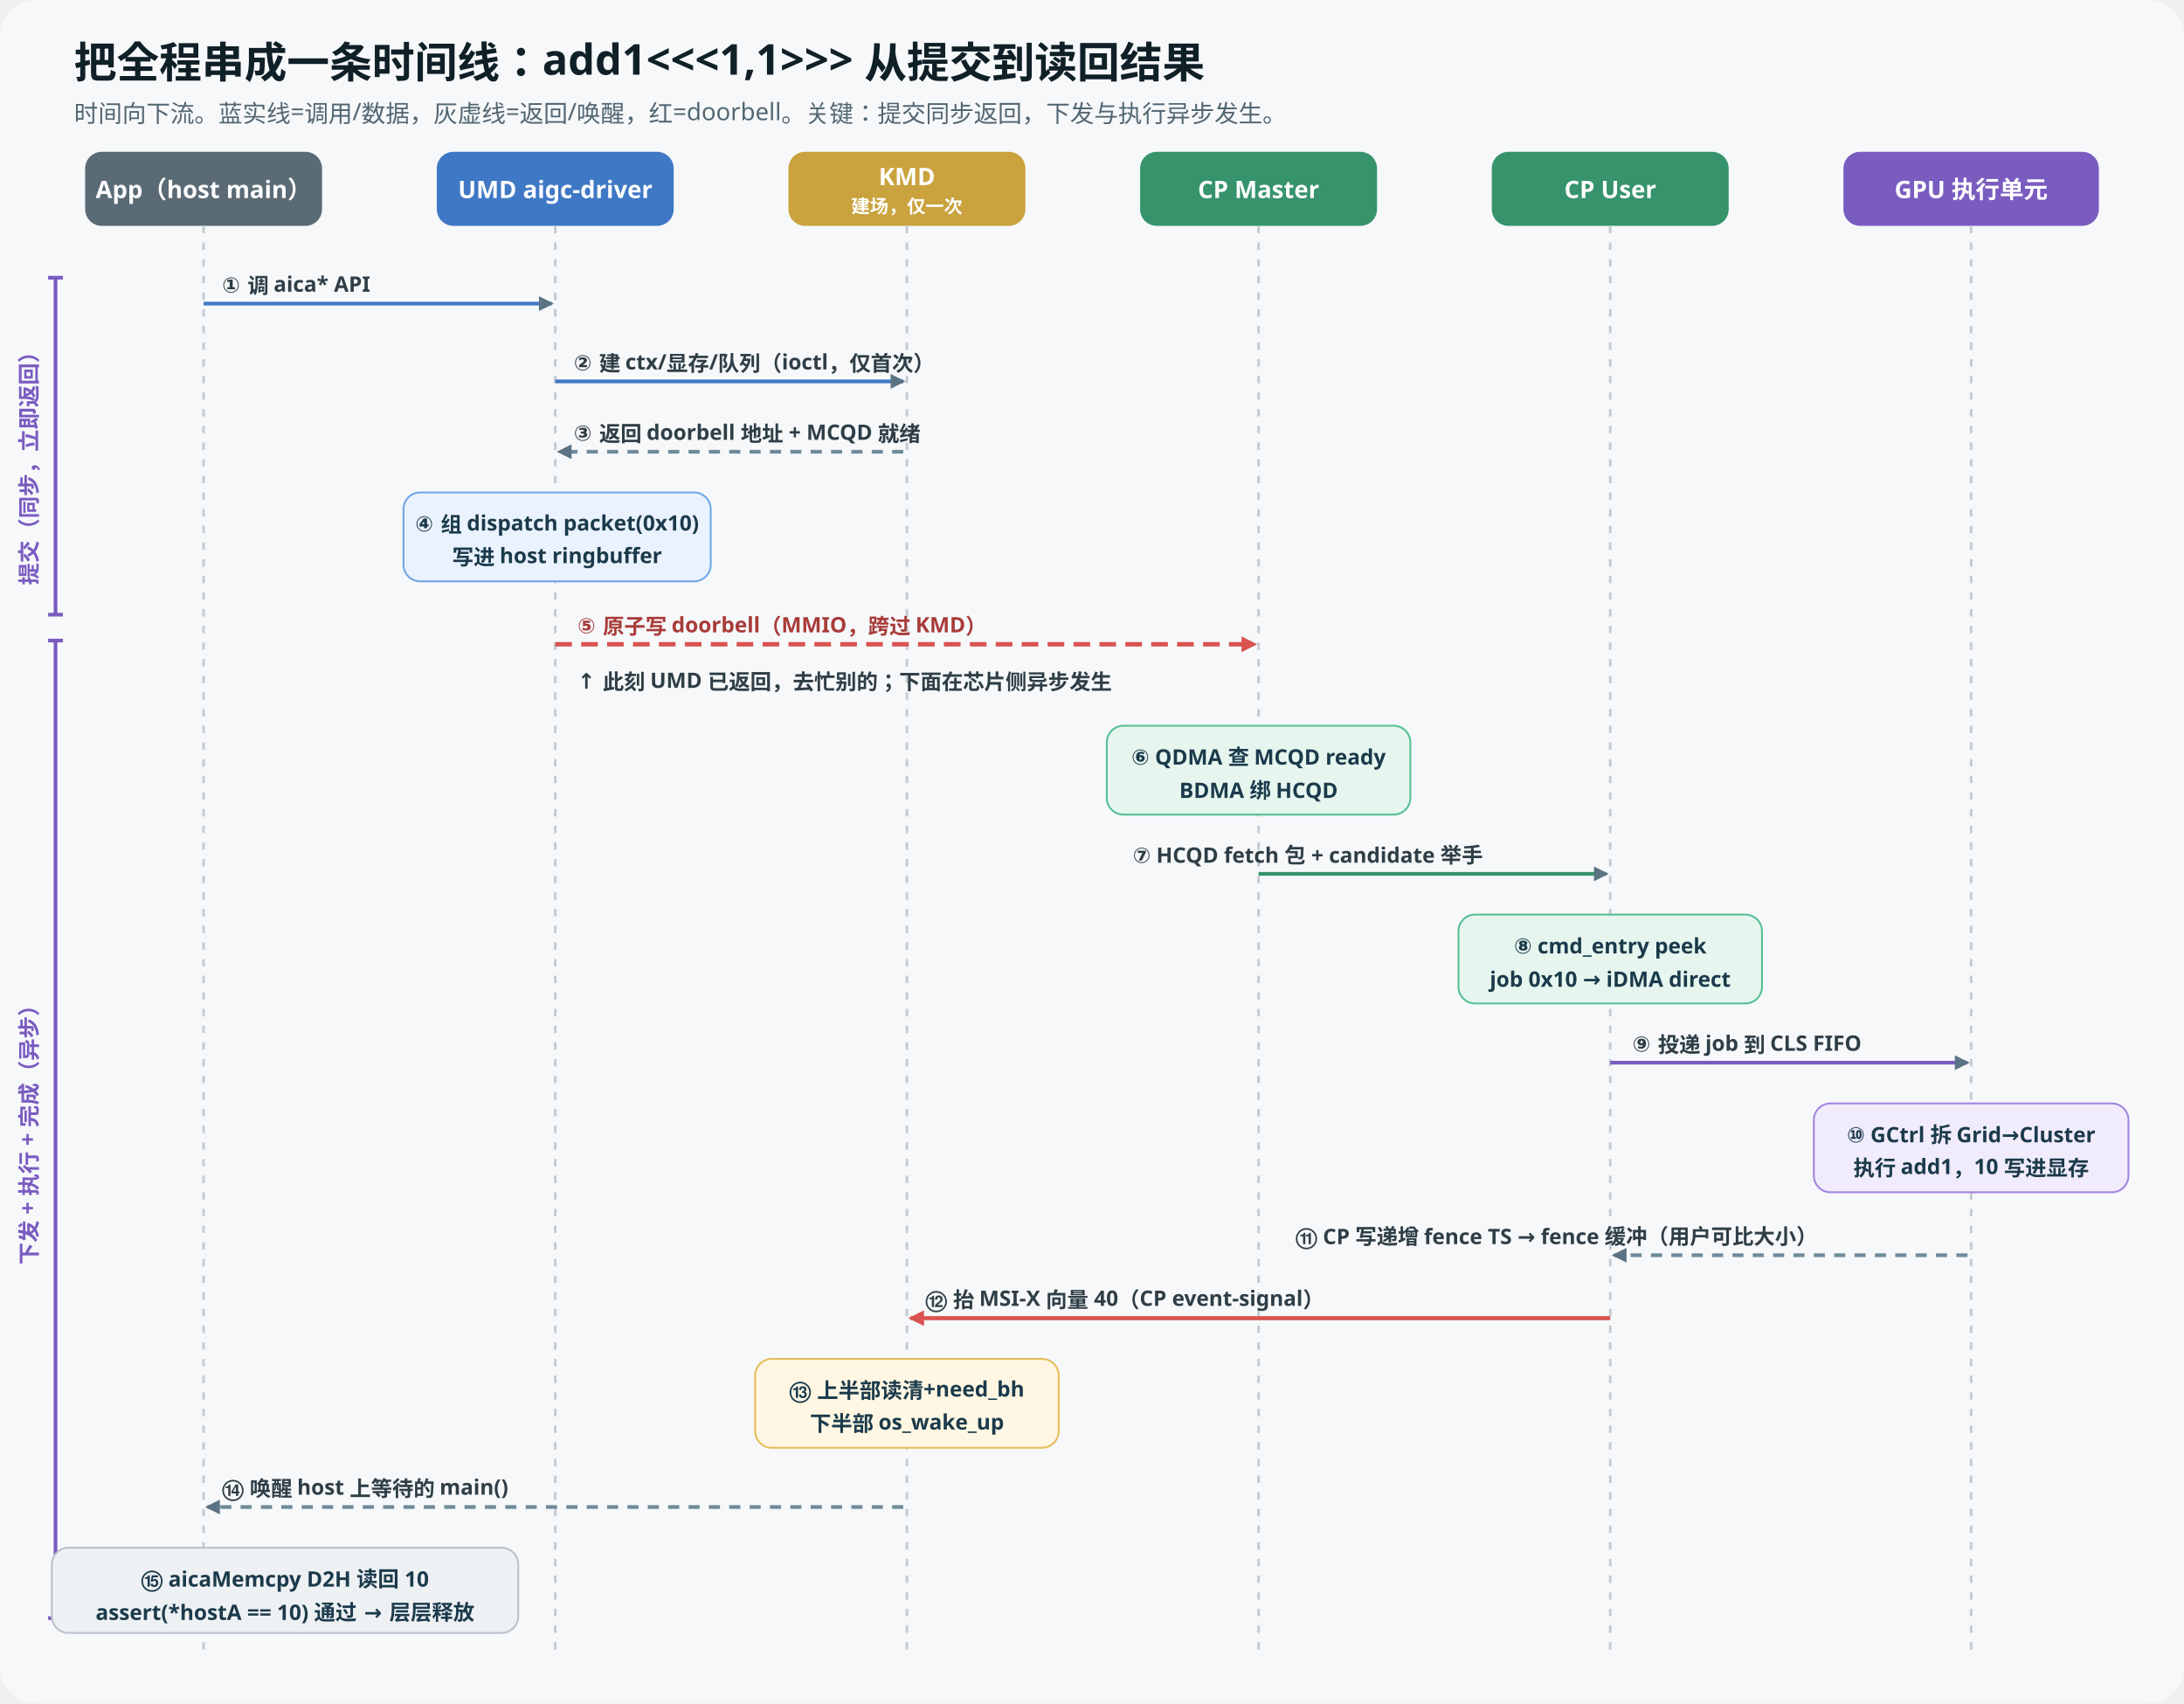
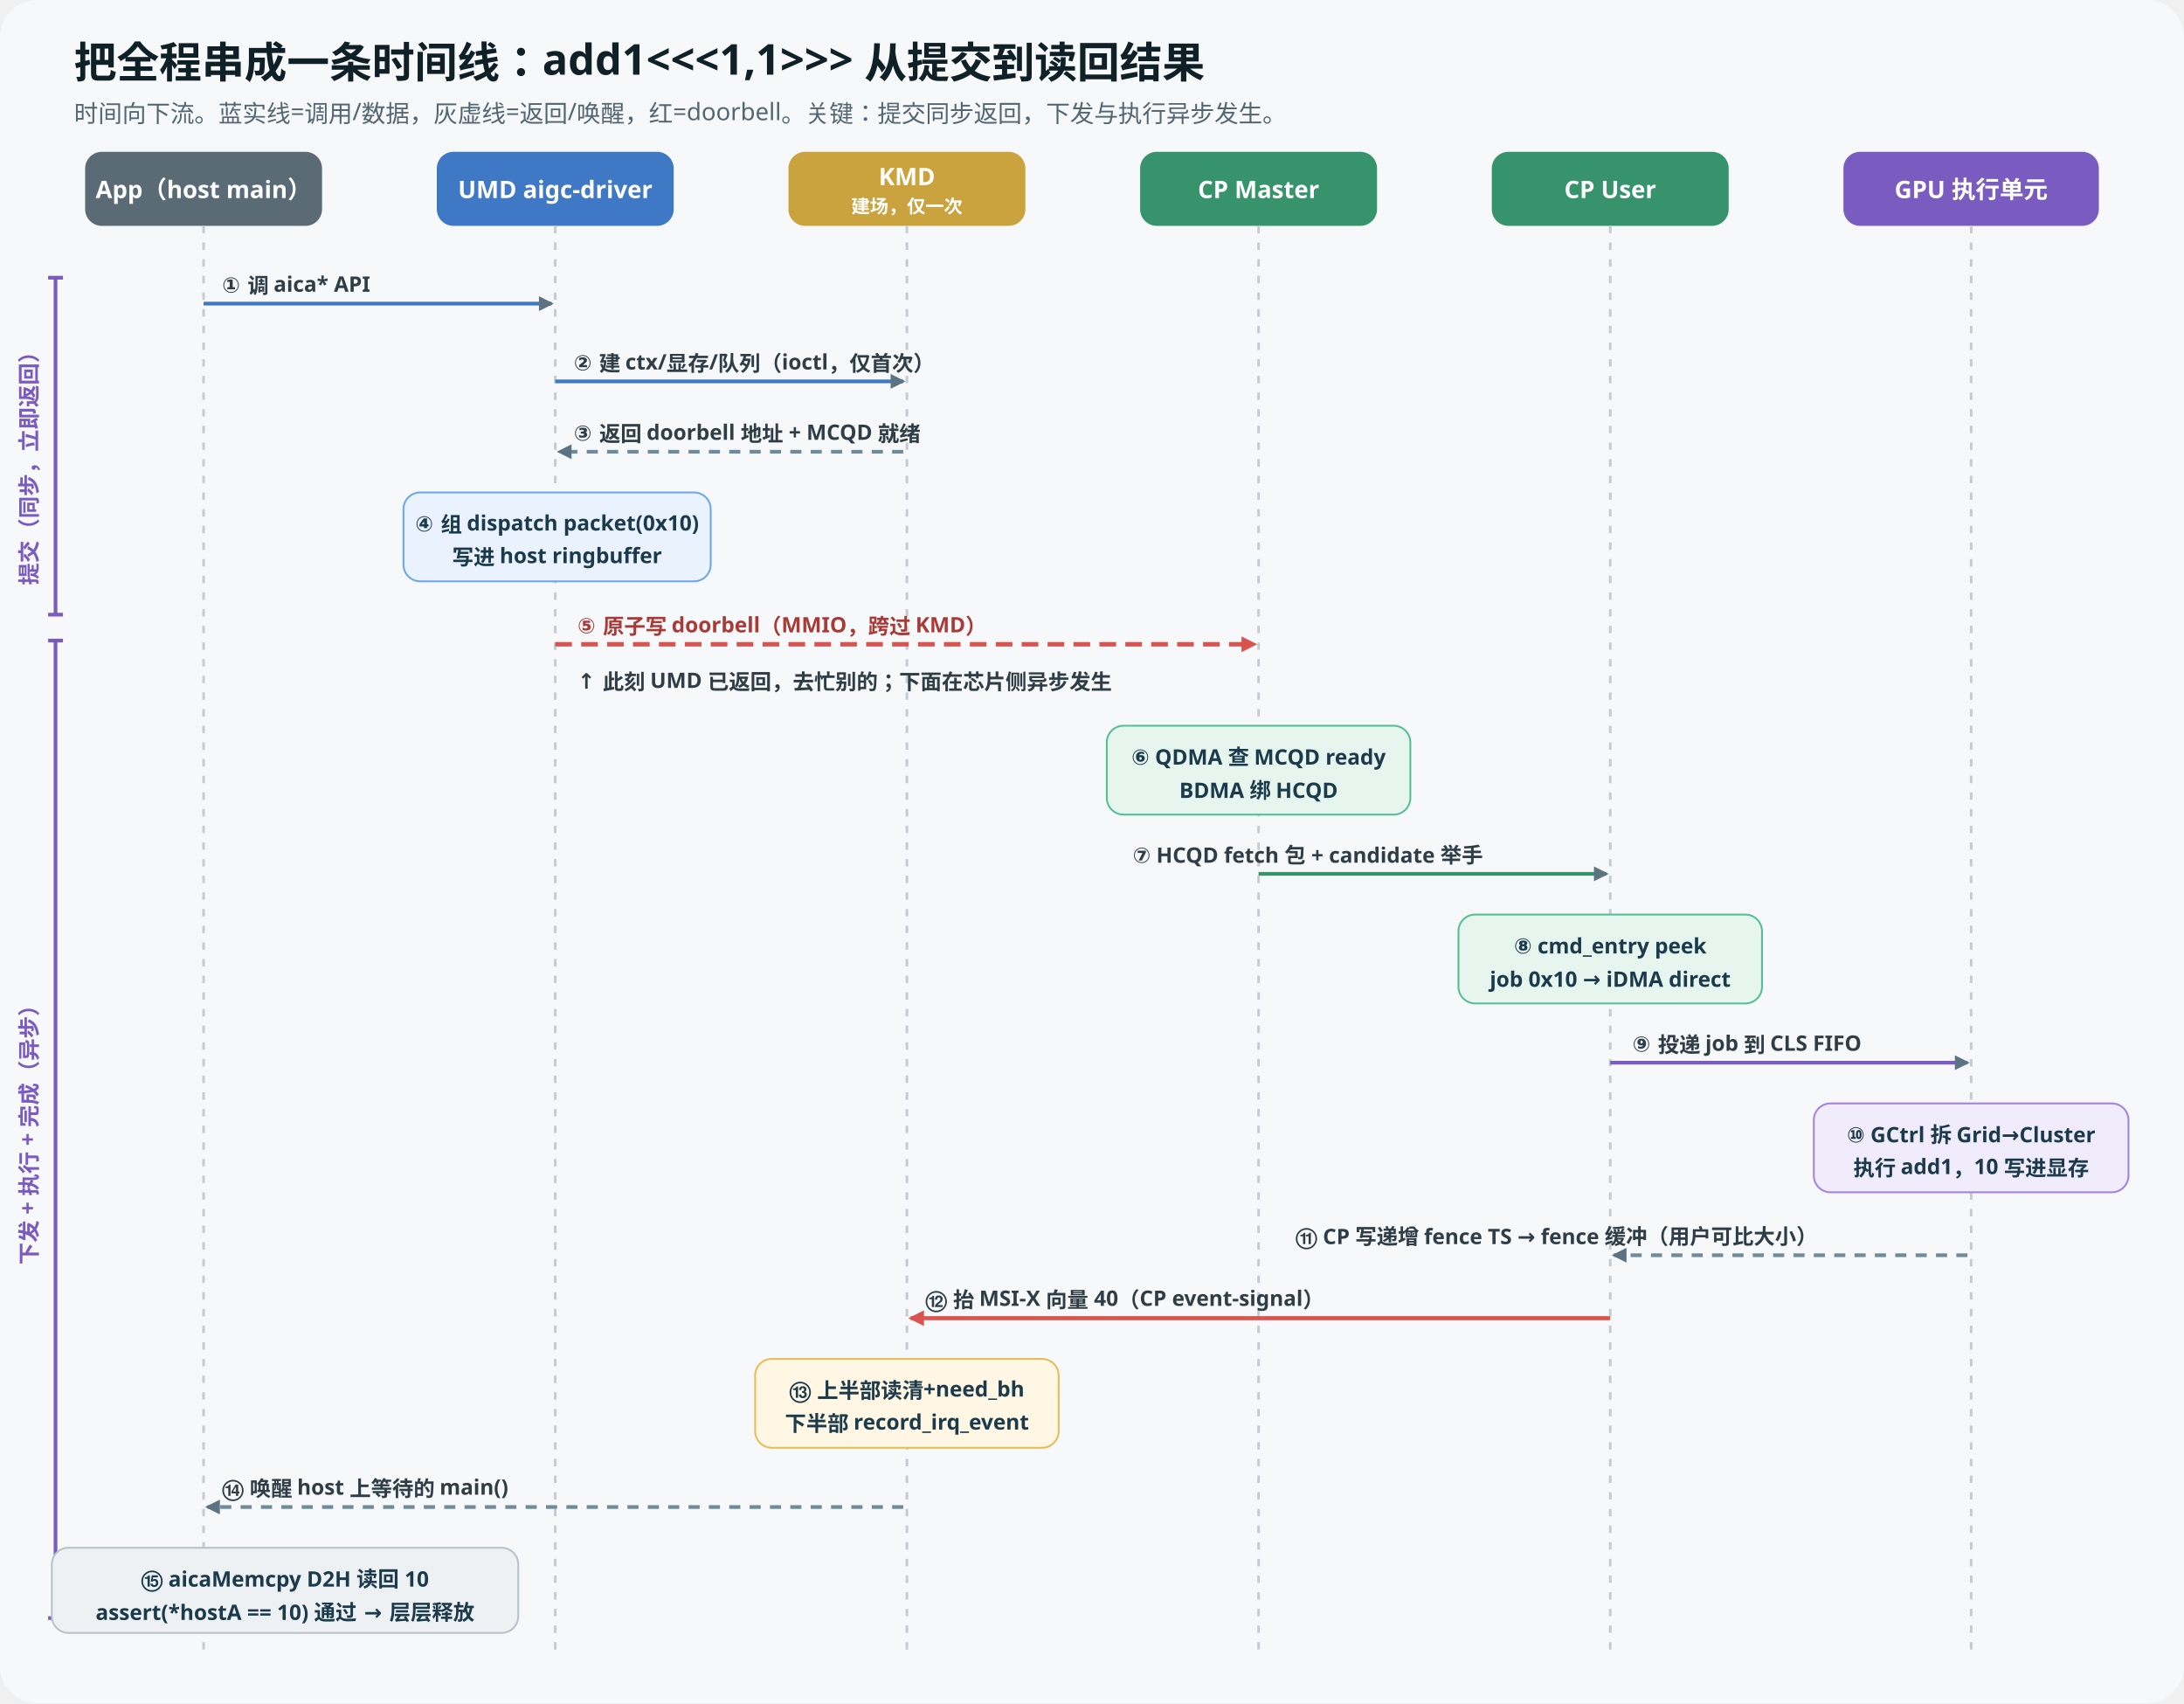
<svg xmlns="http://www.w3.org/2000/svg" width="1180" height="920" viewBox="0 0 1180 920" role="img" aria-labelledby="t d">
  <defs>
    <style>
      .title{font:800 23px ui-sans-serif,system-ui,"Segoe UI",sans-serif;fill:#102027}
      .sub{font:500 13px ui-sans-serif,system-ui,"Segoe UI",sans-serif;fill:#526672}
      .lane{font:800 13px ui-sans-serif,system-ui,"Segoe UI",sans-serif;fill:#ffffff}
      .msg{font:600 11.5px ui-sans-serif,system-ui,"Segoe UI",sans-serif;fill:#2f3e46}
      .self{font:600 11.5px ui-sans-serif,system-ui,"Segoe UI",sans-serif;fill:#1b3a4b}
      .br{font:700 12px ui-sans-serif,system-ui,"Segoe UI",sans-serif;fill:#7a5cc0}
      .hot{font:700 11.5px ui-sans-serif,system-ui,"Segoe UI",sans-serif;fill:#a83b38}
    </style>
    <marker id="a" viewBox="0 0 10 10" refX="8.5" refY="5" markerWidth="8" markerHeight="8" orient="auto" markerUnits="userSpaceOnUse">
      <path d="M0 0 L10 5 L0 10 z" fill="#5b7383" />
    </marker>
    <marker id="ah" viewBox="0 0 10 10" refX="8.5" refY="5" markerWidth="8.5" markerHeight="8.5" orient="auto" markerUnits="userSpaceOnUse">
      <path d="M0 0 L10 5 L0 10 z" fill="#d9534f" />
    </marker>
  </defs>
  <rect width="1180" height="920" rx="20" fill="#f6f8fa" />
  <text x="40" y="42" class="title">把全程串成一条时间线：add1&lt;&lt;&lt;1,1&gt;&gt;&gt; 从提交到读回结果</text>
  <text x="40" y="66" class="sub">时间向下流。蓝实线=调用/数据，灰虚线=返回/唤醒，红=doorbell。关键：提交同步返回，下发与执行异步发生。</text>
  <g>
    <rect x="46" y="82" width="128" height="40" rx="9" fill="#5a6b76" />
    <text x="110" y="107" text-anchor="middle" class="lane">App（host main）</text>
    <rect x="236" y="82" width="128" height="40" rx="9" fill="#3f78c4" />
    <text x="300" y="107" text-anchor="middle" class="lane">UMD aigc-driver</text>
    <rect x="426" y="82" width="128" height="40" rx="9" fill="#caa23e" />
    <text x="490" y="100" text-anchor="middle" class="lane">KMD</text>
    <text x="490" y="115" text-anchor="middle" class="lane" style="font-size:10px">建场，仅一次</text>
    <rect x="616" y="82" width="128" height="40" rx="9" fill="#36936c" />
    <text x="680" y="107" text-anchor="middle" class="lane">CP Master</text>
    <rect x="806" y="82" width="128" height="40" rx="9" fill="#36936c" />
    <text x="870" y="107" text-anchor="middle" class="lane">CP User</text>
    <rect x="996" y="82" width="138" height="40" rx="9" fill="#7a5cc0" />
    <text x="1065" y="107" text-anchor="middle" class="lane">GPU 执行单元</text>
  </g>
  <g stroke="#c4ccd2" stroke-width="1.4" stroke-dasharray="4 5">
    <line x1="110" y1="122" x2="110" y2="892" />
    <line x1="300" y1="122" x2="300" y2="892" />
    <line x1="490" y1="122" x2="490" y2="892" />
    <line x1="680" y1="122" x2="680" y2="892" />
    <line x1="870" y1="122" x2="870" y2="892" />
    <line x1="1065" y1="122" x2="1065" y2="892" />
  </g>
  <path d="M30 150 V332" stroke="#7a5cc0" stroke-width="2" fill="none" />
  <path d="M26 150 H34 M26 332 H34" stroke="#7a5cc0" stroke-width="2" />
  <text x="20" y="250" class="br" transform="rotate(-90 20 250)" text-anchor="middle">提交（同步，立即返回）</text>
  <path d="M30 346 V874" stroke="#7a5cc0" stroke-width="2" fill="none" />
  <path d="M26 346 H34 M26 874 H34" stroke="#7a5cc0" stroke-width="2" />
  <text x="20" y="610" class="br" transform="rotate(-90 20 610)" text-anchor="middle">下发 + 执行 + 完成（异步）</text>
  <text x="120" y="158" class="msg">① 调 aica* API</text>
  <path d="M110 164 H298" stroke="#3f78c4" stroke-width="2" fill="none" marker-end="url(#a)" />
  <text x="310" y="200" class="msg">② 建 ctx/显存/队列（ioctl，仅首次）</text>
  <path d="M300 206 H488" stroke="#3f78c4" stroke-width="2" fill="none" marker-end="url(#a)" />
  <text x="310" y="238" class="msg">③ 返回 doorbell 地址 + MCQD 就绪</text>
  <path d="M488 244 H302" stroke="#6f8a99" stroke-width="2" stroke-dasharray="6 5" fill="none" marker-end="url(#a)" />
  <rect x="218" y="266" width="166" height="48" rx="9" fill="#eaf2fd" stroke="#6fa8e6" />
  <text x="301" y="287" text-anchor="middle" class="self">④ 组 dispatch packet(0x10)</text>
  <text x="301" y="305" text-anchor="middle" class="self">写进 host ringbuffer</text>
  <text x="312" y="342" class="hot">⑤ 原子写 doorbell（MMIO，跨过 KMD）</text>
  <path d="M300 348 H678" stroke="#d9534f" stroke-width="2.4" stroke-dasharray="9 5" fill="none" marker-end="url(#ah)" />
  <text x="312" y="372" class="msg" fill="#a83b38">↑ 此刻 UMD 已返回，去忙别的；下面在芯片侧异步发生</text>
  <rect x="598" y="392" width="164" height="48" rx="9" fill="#e6f6ef" stroke="#56bf93" />
  <text x="680" y="413" text-anchor="middle" class="self">⑥ QDMA 查 MCQD ready</text>
  <text x="680" y="431" text-anchor="middle" class="self">BDMA 绑 HCQD</text>
  <text x="612" y="466" class="msg">⑦ HCQD fetch 包 + candidate 举手</text>
  <path d="M680 472 H868" stroke="#36936c" stroke-width="2" fill="none" marker-end="url(#a)" />
  <rect x="788" y="494" width="164" height="48" rx="9" fill="#e6f6ef" stroke="#56bf93" />
  <text x="870" y="515" text-anchor="middle" class="self">⑧ cmd_entry peek</text>
  <text x="870" y="533" text-anchor="middle" class="self">job 0x10 → iDMA direct</text>
  <text x="882" y="568" class="msg">⑨ 投递 job 到 CLS FIFO</text>
  <path d="M870 574 H1063" stroke="#7a5cc0" stroke-width="2" fill="none" marker-end="url(#a)" />
  <rect x="980" y="596" width="170" height="48" rx="9" fill="#f1ecfb" stroke="#a385e0" />
  <text x="1065" y="617" text-anchor="middle" class="self">⑩ GCtrl 拆 Grid→Cluster</text>
  <text x="1065" y="635" text-anchor="middle" class="self">执行 add1，10 写进显存</text>
  <text x="700" y="672" class="msg">⑪ CP 写递增 fence TS → fence 缓冲（用户可比大小）</text>
  <path d="M1063 678 H872" stroke="#6f8a99" stroke-width="2" stroke-dasharray="6 5" fill="none" marker-end="url(#a)" />
  <text x="500" y="706" class="msg">⑫ 抬 MSI-X 向量 40（CP event-signal）</text>
  <path d="M870 712 H492" stroke="#d9534f" stroke-width="2.2" fill="none" marker-end="url(#ah)" />
  <rect x="408" y="734" width="164" height="48" rx="9" fill="#fff7e3" stroke="#e6bd5c" />
  <text x="490" y="755" text-anchor="middle" class="self">⑬ 上半部读清+need_bh</text>
-   <text x="490" y="773" text-anchor="middle" class="self">下半部 os_wake_up</text>
+   <text x="490" y="773" text-anchor="middle" class="self">下半部 record_irq_event</text>
  <text x="120" y="808" class="msg">⑭ 唤醒 host 上等待的 main()</text>
  <path d="M488 814 H112" stroke="#6f8a99" stroke-width="2" stroke-dasharray="6 5" fill="none" marker-end="url(#a)" />
  <rect x="28" y="836" width="252" height="46" rx="9" fill="#eef1f3" stroke="#b9c2cb" />
  <text x="154" y="857" text-anchor="middle" class="self">⑮ aicaMemcpy D2H 读回 10</text>
  <text x="154" y="875" text-anchor="middle" class="self">assert(*hostA == 10) 通过 → 层层释放</text>
</svg>
